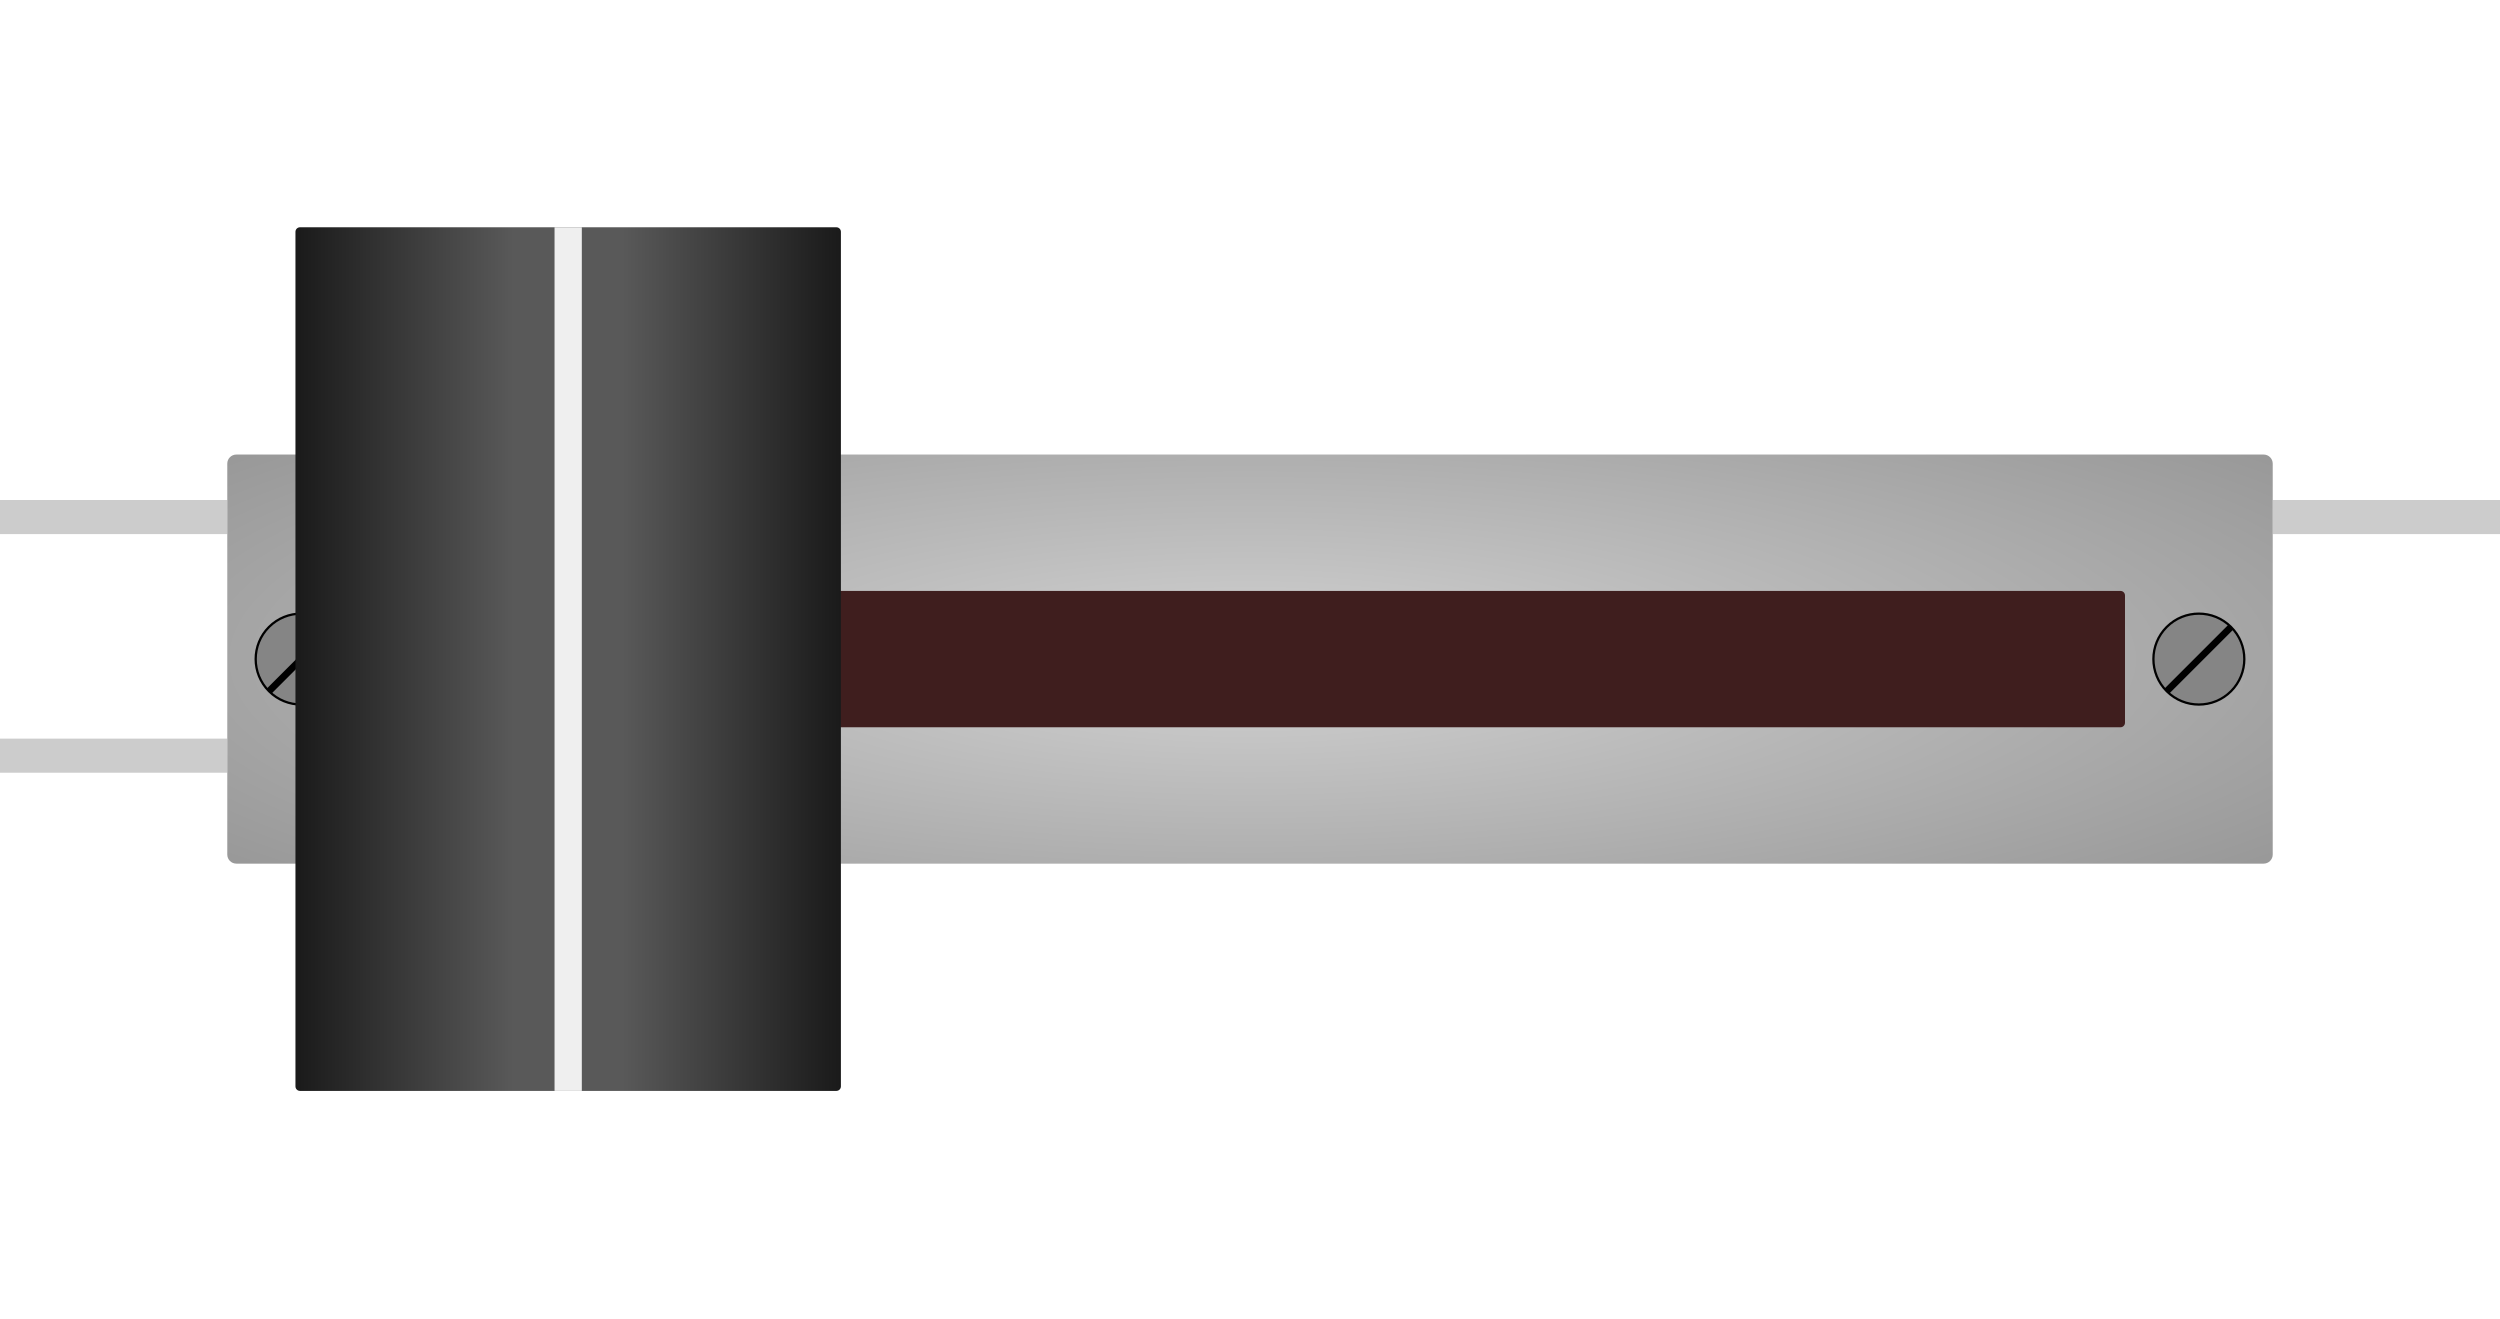
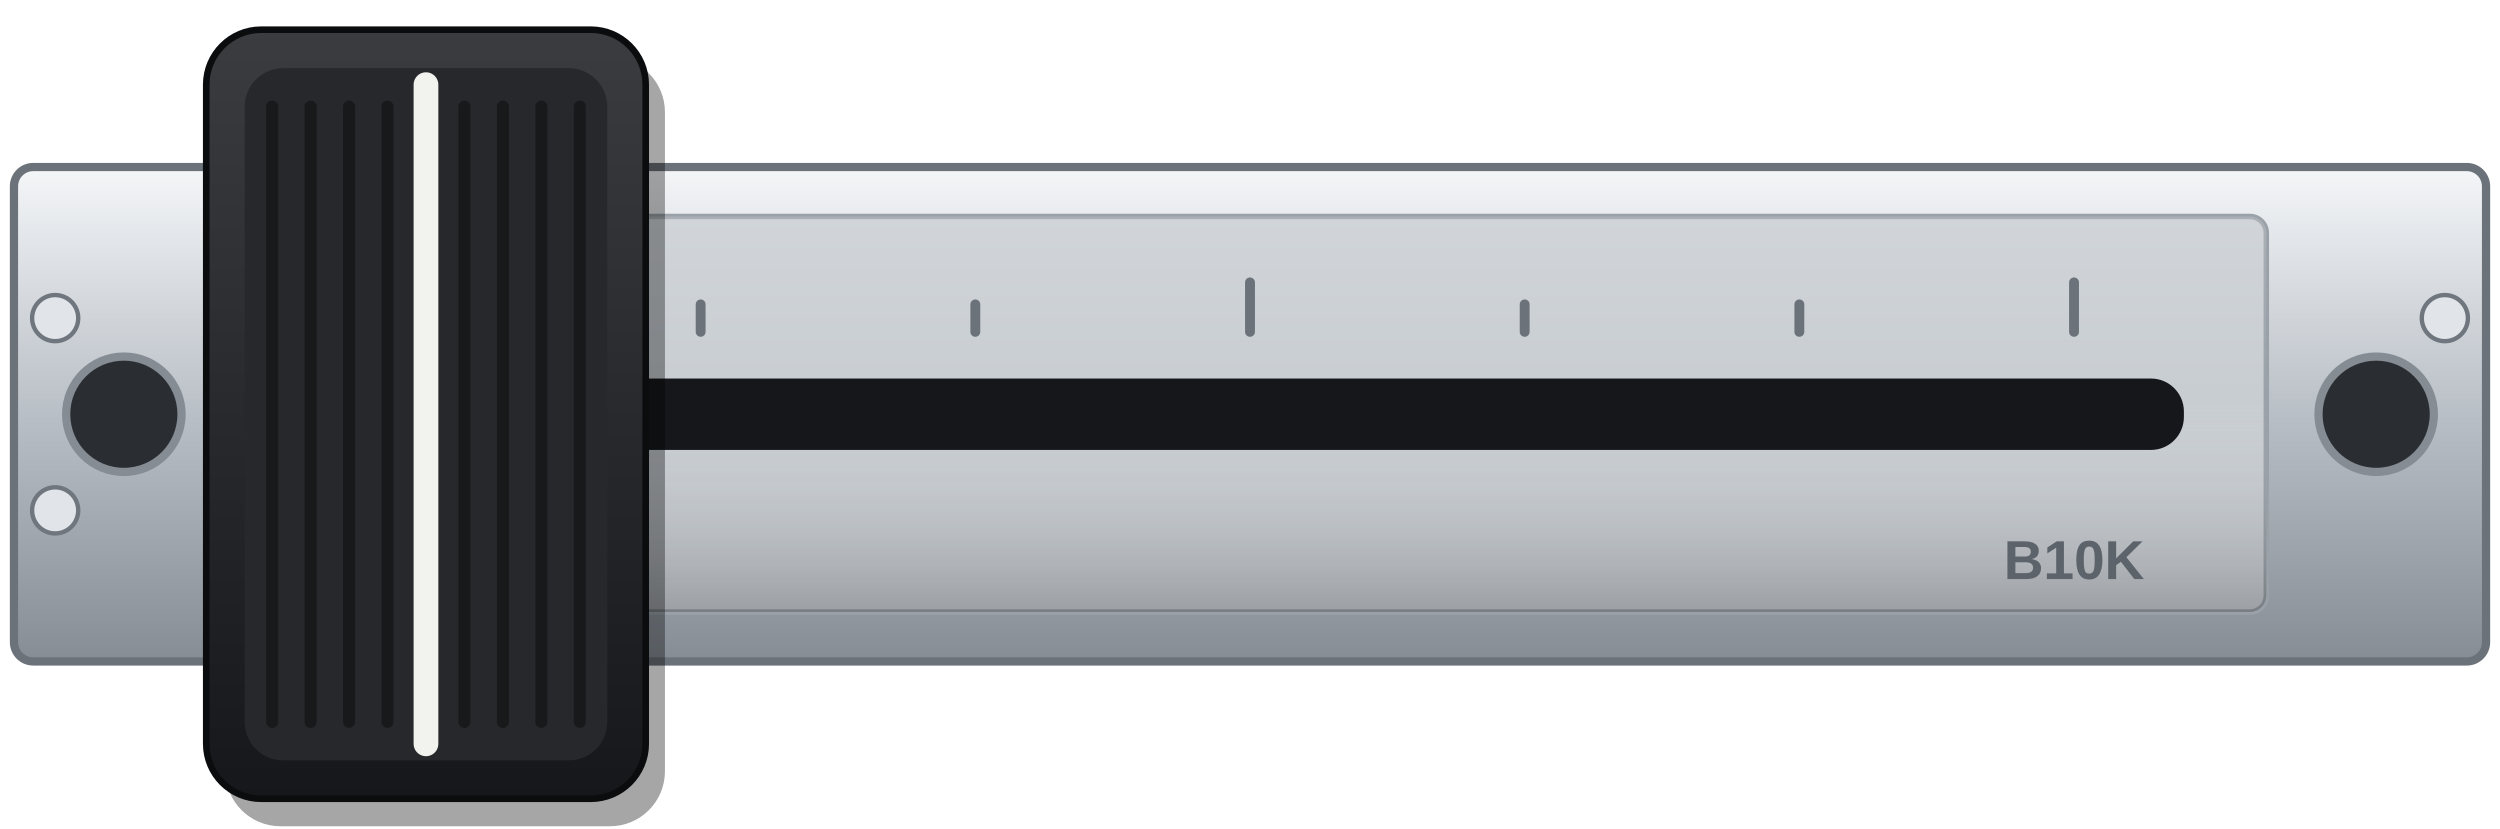
- <svg xmlns="http://www.w3.org/2000/svg" height="29mm" version="1.1" width="55mm" viewBox="0 0 55 29">
+ <svg xmlns="http://www.w3.org/2000/svg" version="1.1" width="172px" height="57px" viewBox="0 0 172 57">
  <defs>
-     <filter id="outline">
-       <fedropshadow dx="0" dy="0" stdDeviation="1" flood-color="#4faaff" />
-     </filter>
-     <linearGradient id="tipGradient" x1="36.482" x2="50.447" y1="91.25" y2="91.25" gradientTransform="matrix(.8593 0 0 1.1151 -14.849 -92.256)" gradientUnits="userSpaceOnUse">
-       <stop stop-color="#1a1a1a" offset="0" />
-       <stop stop-color="#595959" offset=".4" />
-       <stop stop-color="#595959" offset=".6" />
-       <stop stop-color="#1a1a1a" offset="1" />
+     <linearGradient id="luz" x1="0" y1="0" x2="0" y2="1">
+       <stop offset="0" stop-color="#ffffff" stop-opacity="0.16" />
+       <stop offset="0.45" stop-color="#ffffff" stop-opacity="0" />
+       <stop offset="1" stop-color="#000000" stop-opacity="0.22" />
    </linearGradient>
-     <radialGradient id="bodyGradient" cx="62.59" cy="65.437" r="22.5" gradientTransform="matrix(1.9295 3.7154e-8 0 .49697 -98.268 -23.02)" gradientUnits="userSpaceOnUse">
-       <stop stop-color="#d2d2d2" offset="0" />
-       <stop stop-color="#7a7a7a" offset="1" />
+     <linearGradient id="metal" x1="0" y1="0" x2="0" y2="1">
+       <stop offset="0" stop-color="#f4f6f8" />
+       <stop offset="0.5" stop-color="#b9bfc6" />
+       <stop offset="1" stop-color="#868d95" />
+     </linearGradient>
+     <linearGradient id="metal-h" x1="0" y1="0" x2="1" y2="0">
+       <stop offset="0" stop-color="#8a9199" />
+       <stop offset="0.35" stop-color="#eef1f4" />
+       <stop offset="0.7" stop-color="#b3b9c0" />
+       <stop offset="1" stop-color="#7c838b" />
+     </linearGradient>
+     <radialGradient id="lata" cx="0.4" cy="0.38" r="0.66">
+       <stop offset="0" stop-color="#f6f8fa" />
+       <stop offset="0.6" stop-color="#c3c9cf" />
+       <stop offset="1" stop-color="#8c939b" />
    </radialGradient>
-     <g id="screw">
-       <circle cx="0" cy="0" r="1" fill="#858585" stroke="#000" stroke-width=".05" />
-       <path d="m0 1 0-2" fill="none" stroke="#000" stroke-width=".151" />
-     </g>
+     <linearGradient id="plastico" x1="0" y1="0" x2="0" y2="1">
+       <stop offset="0" stop-color="#3a3c40" />
+       <stop offset="1" stop-color="#16171a" />
+     </linearGradient>
+     <linearGradient id="ouro" x1="0" y1="0" x2="0" y2="1">
+       <stop offset="0" stop-color="#f4dc8c" />
+       <stop offset="1" stop-color="#b88a2c" />
+     </linearGradient>
+     <radialGradient id="cupula" cx="0.36" cy="0.3" r="0.78">
+       <stop offset="0" stop-color="#ffffff" stop-opacity="0.6" />
+       <stop offset="0.32" stop-color="#ffffff" stop-opacity="0.1" />
+       <stop offset="1" stop-color="#000000" stop-opacity="0.32" />
+     </radialGradient>
+     <radialGradient id="borda-capa" cx="0.5" cy="0.5" r="0.5">
+       <stop offset="0.72" stop-color="#000000" stop-opacity="0" />
+       <stop offset="1" stop-color="#000000" stop-opacity="0.45" />
+     </radialGradient>
+     <linearGradient id="aco" x1="0" y1="0" x2="1" y2="1">
+       <stop offset="0" stop-color="#eef1f3" />
+       <stop offset="0.5" stop-color="#c3c9cf" />
+       <stop offset="1" stop-color="#959ca4" />
+     </linearGradient>
+     <radialGradient id="knob" cx="0.4" cy="0.35" r="0.7">
+       <stop offset="0" stop-color="#4a4d52" />
+       <stop offset="0.7" stop-color="#202124" />
+       <stop offset="1" stop-color="#0d0e10" />
+     </radialGradient>
+     <radialGradient id="cromo" cx="0.38" cy="0.32" r="0.8">
+       <stop offset="0" stop-color="#fbfcfd" />
+       <stop offset="0.45" stop-color="#c9ced4" />
+       <stop offset="0.8" stop-color="#8e959d" />
+       <stop offset="1" stop-color="#b7bdc3" />
+     </radialGradient>
  </defs>
-   <g fill="#ccc">
-     <rect x="0" y="11" width="5" height="0.75" />
-     <rect y="11" width="5" height="0.75" x="50" />
-     <rect x="0" y="16.25" width="5" height="0.75" />
-   </g>
-   <g transform="translate(5 5)">
-     <rect id="sliderCase" x="0" y="5" height="9" rx=".2" ry=".2" fill="url(#bodyGradient)" fill-rule="evenodd" width="45" />
-     <rect x="3.25" y="8" height="3" rx=".1" ry=".1" fill="#3f1e1e" width="38.5" />
-     <g transform="translate(1.625 9.5) rotate(45)">
-       <use href="#screw" />
-     </g>
-     <g transform="translate(43.375 9.5) rotate(45)">
-       <use href="#screw" />
-     </g>
-     <g id="tip" transform="translate(-15 0)">
-       <rect x="19.75" y="8.6" width="5.5" height="1.8" />
-       <rect x="16.5" y="0" width="12" height="19" fill="url(#tipGradient)" stroke-width="2.652" rx=".1" ry=".1" />
-       <rect x="22.2" y="0" width=".6" height="19" fill="#efefef" />
-     </g>
-   </g>
-   <rect x="0" y="14" width="1" height="1" fill="none" id="firefox-workaround" />
+   <rect x="0.961" y="11.492" width="170.079" height="34.016" rx="1.323" fill="url(#metal)" stroke="#6b7279" stroke-width="0.567" />
+   <rect x="16.079" y="14.894" width="139.843" height="27.213" rx="1.134" fill="#c8cdd2" stroke="#9aa1a8" stroke-width="0.378" />
+   <rect x="16.079" y="14.894" width="139.843" height="27.213" rx="1.134" fill="url(#luz)" />
+   <rect x="21.748" y="26.043" width="128.504" height="4.913" rx="2.268" fill="#16171a" />
+   <circle cx="8.52" cy="28.5" r="3.969" fill="#2a2d31" stroke="#858c94" stroke-width="0.567" />
+   <circle cx="163.48" cy="28.5" r="3.969" fill="#2a2d31" stroke="#858c94" stroke-width="0.567" />
+   <circle cx="3.795" cy="21.886" r="1.587" fill="#e1e4e8" stroke="#6f767e" stroke-width="0.302" />
+   <circle cx="3.795" cy="35.114" r="1.587" fill="#e1e4e8" stroke="#6f767e" stroke-width="0.302" />
+   <circle cx="168.205" cy="21.886" r="1.587" fill="#e1e4e8" stroke="#6f767e" stroke-width="0.302" />
+   <text transform="translate(142.693 38.327) rotate(0)" x="0" y="1.512" font-family="Arial" font-weight="bold" font-size="3.78" fill="#5c636a" text-anchor="middle">B10K</text>
+   <path d="M29.307 22.831 L29.307 19.429" fill="none" stroke="#6b7279" stroke-width="0.68" stroke-linecap="round" />
+   <path d="M48.205 22.831 L48.205 20.941" fill="none" stroke="#6b7279" stroke-width="0.68" stroke-linecap="round" />
+   <path d="M67.102 22.831 L67.102 20.941" fill="none" stroke="#6b7279" stroke-width="0.68" stroke-linecap="round" />
+   <path d="M86 22.831 L86 19.429" fill="none" stroke="#6b7279" stroke-width="0.68" stroke-linecap="round" />
+   <path d="M104.898 22.831 L104.898 20.941" fill="none" stroke="#6b7279" stroke-width="0.68" stroke-linecap="round" />
+   <path d="M123.795 22.831 L123.795 20.941" fill="none" stroke="#6b7279" stroke-width="0.68" stroke-linecap="round" />
+   <path d="M142.693 22.831 L142.693 19.429" fill="none" stroke="#6b7279" stroke-width="0.68" stroke-linecap="round" />
+   <rect x="15.512" y="3.933" width="30.236" height="52.913" rx="3.78" fill="#000000" fill-opacity="0.35" />
+   <rect x="14.189" y="2.043" width="30.236" height="52.913" rx="3.78" fill="url(#plastico)" stroke="#0b0c0d" stroke-width="0.454" />
+   <rect x="16.835" y="4.689" width="24.945" height="47.622" rx="2.646" fill="#26282c" />
+   <path d="M18.724 7.335 L18.724 49.665" fill="none" stroke="#18191b" stroke-width="0.831" stroke-linecap="round" />
+   <path d="M21.37 7.335 L21.37 49.665" fill="none" stroke="#18191b" stroke-width="0.831" stroke-linecap="round" />
+   <path d="M24.016 7.335 L24.016 49.665" fill="none" stroke="#18191b" stroke-width="0.831" stroke-linecap="round" />
+   <path d="M26.661 7.335 L26.661 49.665" fill="none" stroke="#18191b" stroke-width="0.831" stroke-linecap="round" />
+   <path d="M31.953 7.335 L31.953 49.665" fill="none" stroke="#18191b" stroke-width="0.831" stroke-linecap="round" />
+   <path d="M34.598 7.335 L34.598 49.665" fill="none" stroke="#18191b" stroke-width="0.831" stroke-linecap="round" />
+   <path d="M37.244 7.335 L37.244 49.665" fill="none" stroke="#18191b" stroke-width="0.831" stroke-linecap="round" />
+   <path d="M39.89 7.335 L39.89 49.665" fill="none" stroke="#18191b" stroke-width="0.831" stroke-linecap="round" />
+   <path d="M29.307 5.823 L29.307 51.177" fill="none" stroke="#f2f2ee" stroke-width="1.701" stroke-linecap="round" />
</svg>
